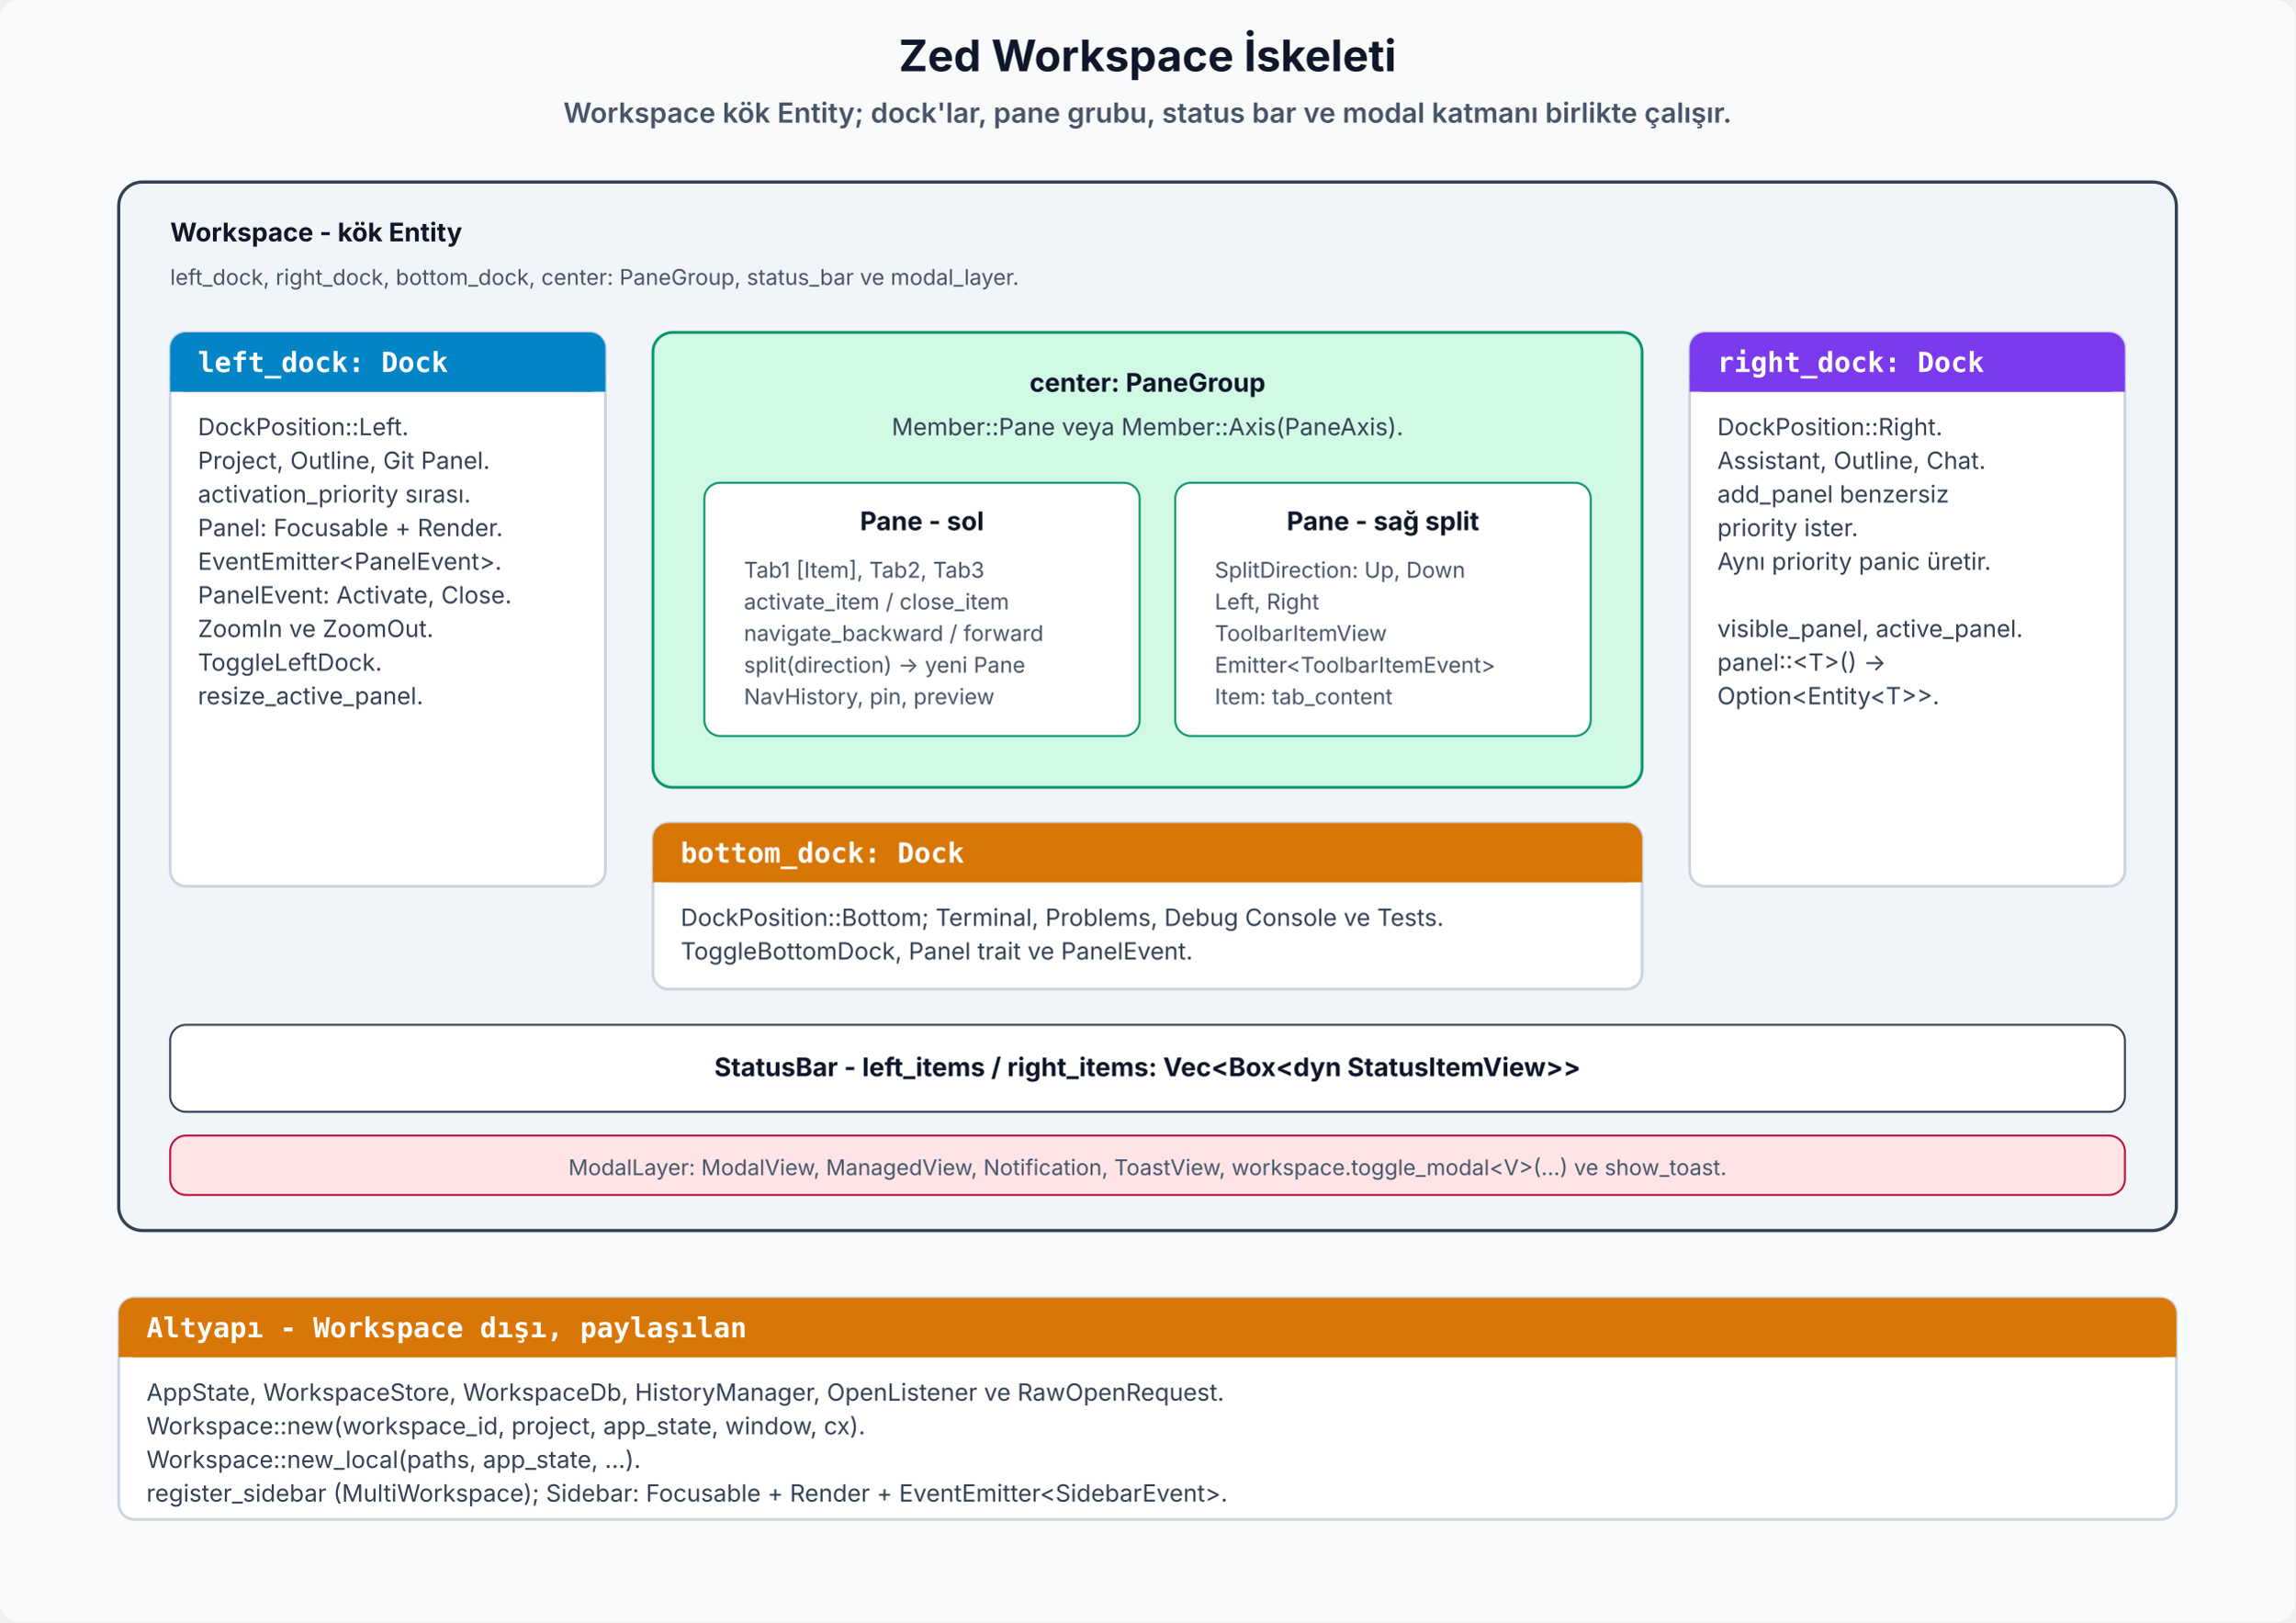
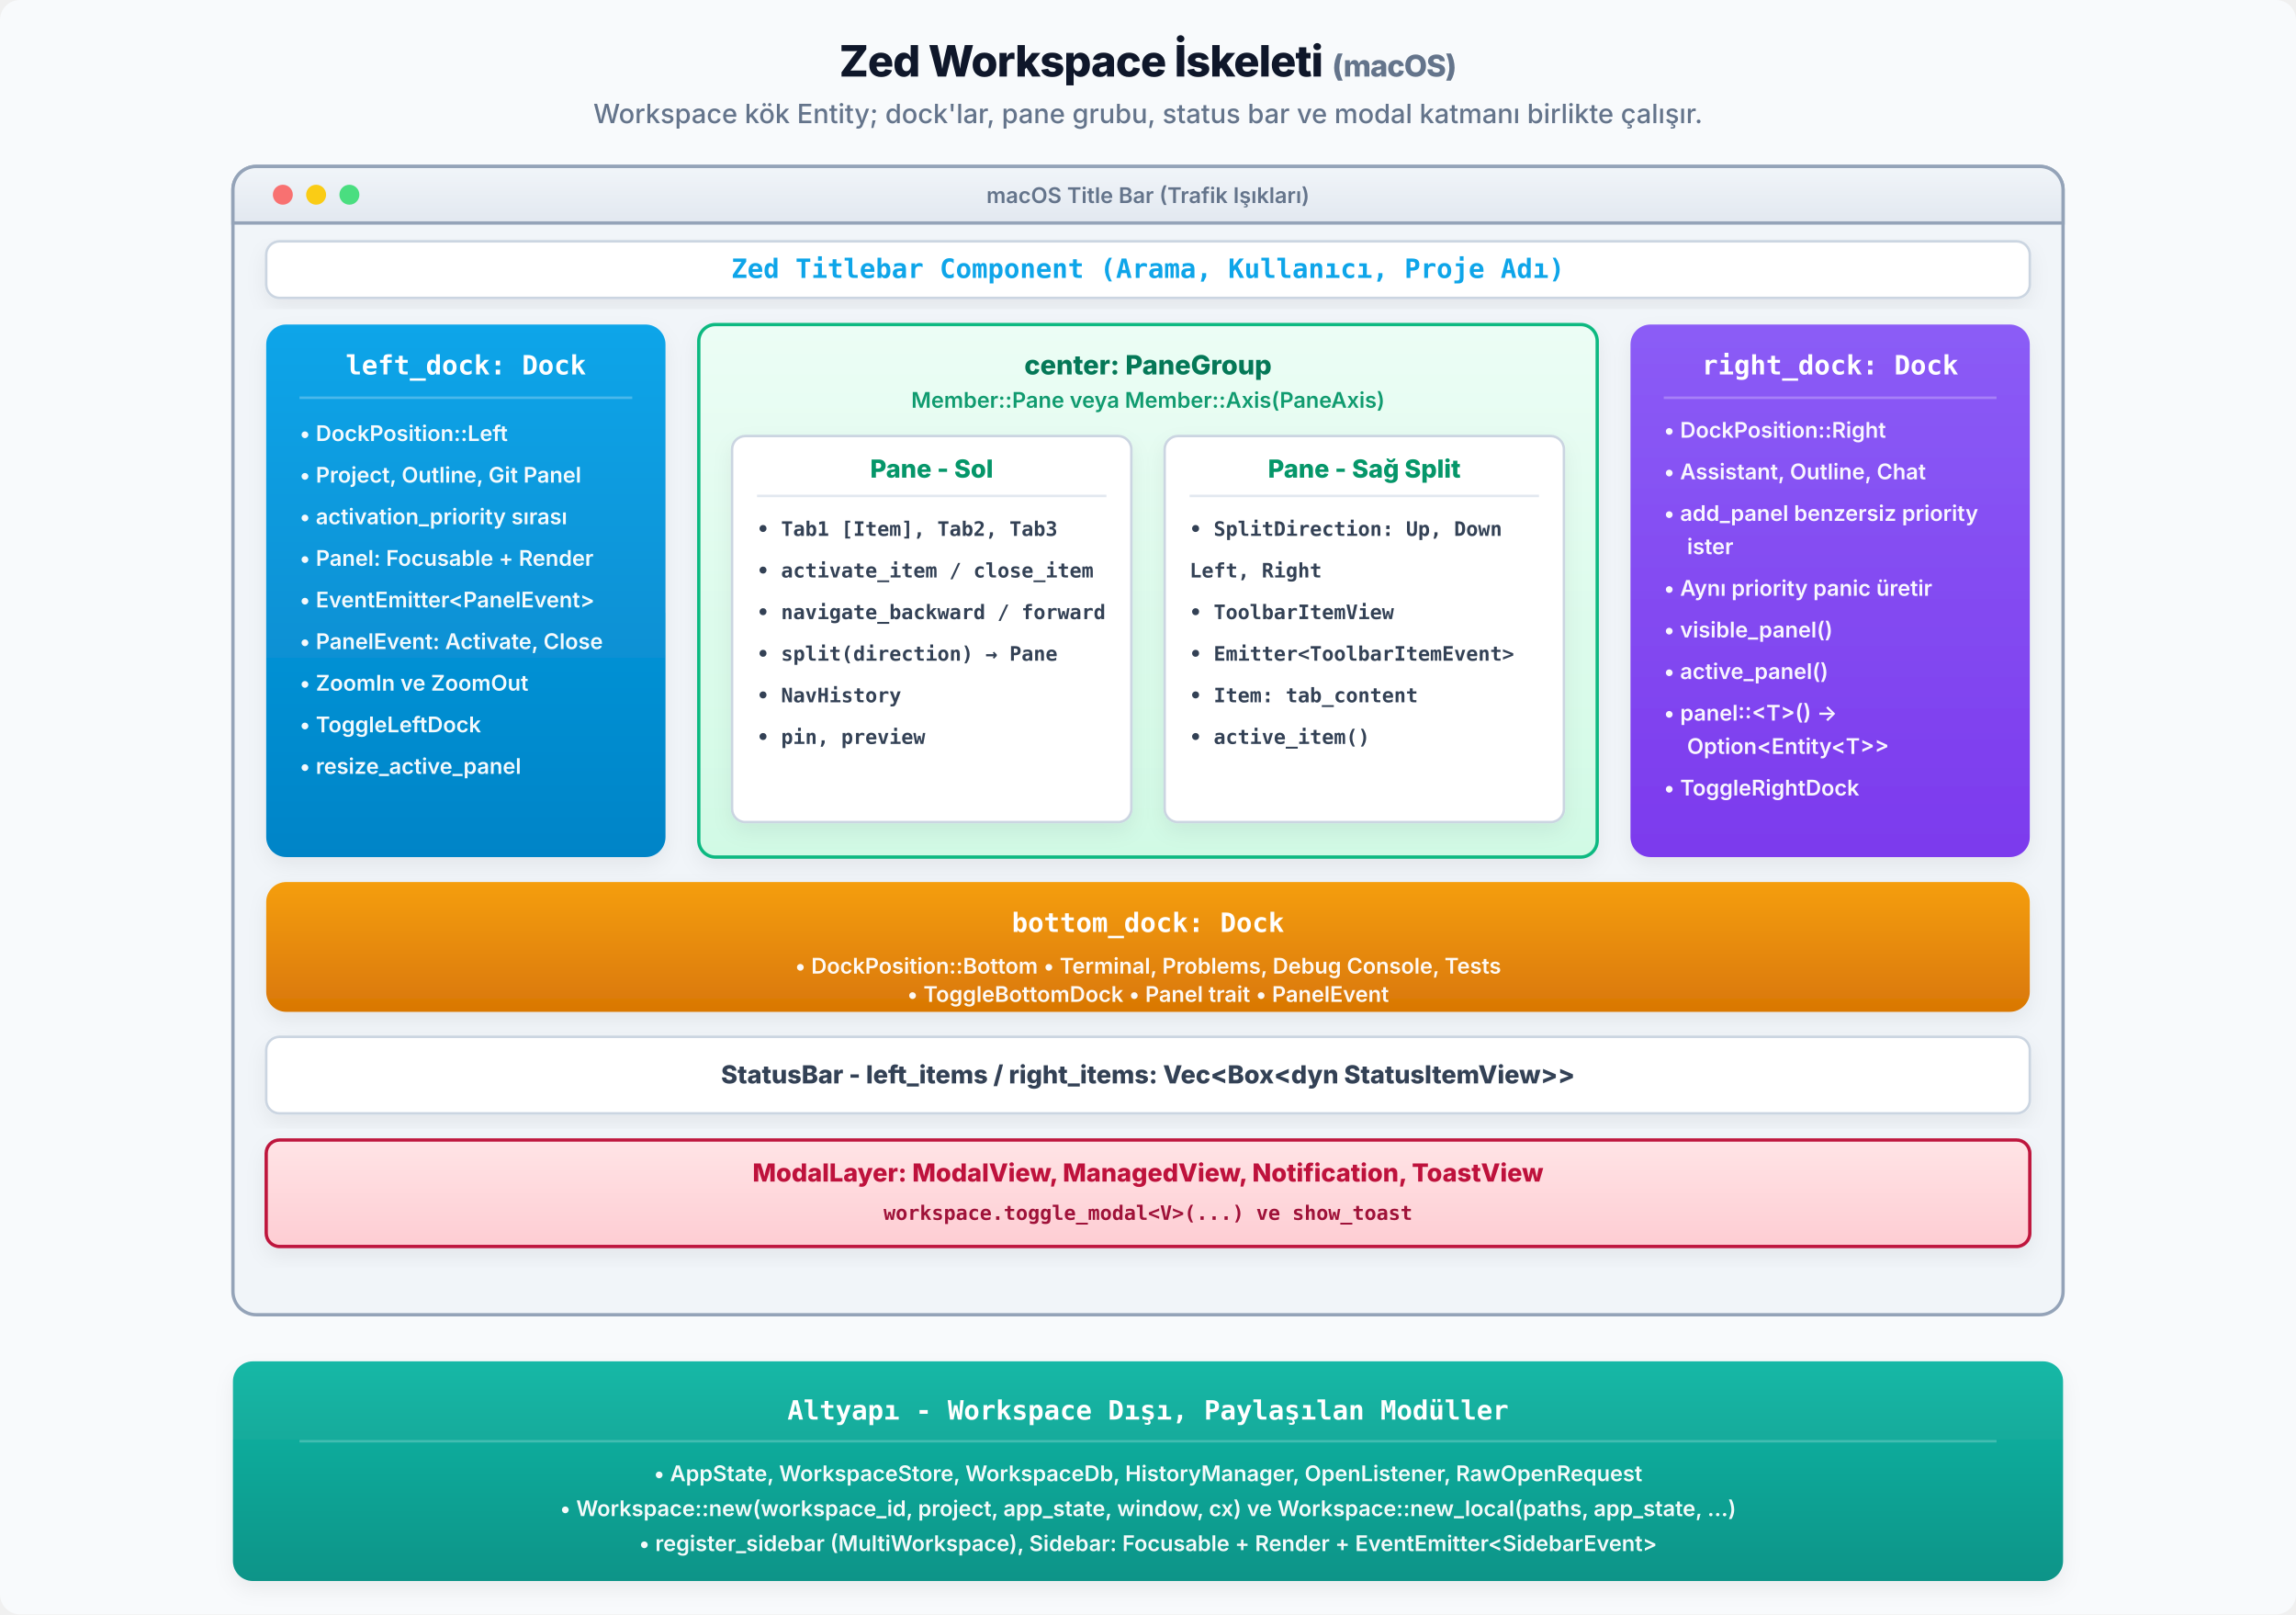
- <svg xmlns="http://www.w3.org/2000/svg" viewBox="0 0 1160 820">
+ <svg xmlns="http://www.w3.org/2000/svg" viewBox="0 0 1380 970">
  <defs>
-     <marker id="arrow" viewBox="0 0 1 1" refX="0" refY="0" markerWidth="1" markerHeight="1" orient="auto-start-reverse" overflow="visible" preserveAspectRatio="xMidYMid">
-       <path d="M 5.77 0 L -2.88 5 V -5 Z" transform="scale(0.5)" fill="#334155" stroke="#334155" stroke-width="1pt" />
+     <filter id="shadow" x="-20%" y="-20%" width="140%" height="140%">
+       <feDropShadow dx="0" dy="5" stdDeviation="6" flood-color="#0f172a" flood-opacity="0.06" />
+     </filter>
+     <marker id="arrow" viewBox="0 0 10 10" refX="9" refY="5" markerWidth="6" markerHeight="6" orient="auto">
+       <path d="M 0 1 L 10 5 L 0 9 Z" fill="#64748b" />
    </marker>
-     <marker id="dot-arrow" viewBox="0 0 7 7" refX="3.5" refY="3.5" markerWidth="7" markerHeight="7" markerUnits="userSpaceOnUse">
-       <circle cx="3.5" cy="3.5" r="3.5" fill="#334155" />
-     </marker>
-     <marker id="arrowRed" viewBox="0 0 1 1" refX="0" refY="0" markerWidth="1" markerHeight="1" orient="auto-start-reverse" overflow="visible" preserveAspectRatio="xMidYMid">
-       <path d="M 5.77 0 L -2.88 5 V -5 Z" transform="scale(0.5)" fill="#be123c" stroke="#be123c" stroke-width="1pt" />
-     </marker>
-     <marker id="dot-arrowRed" viewBox="0 0 7 7" refX="3.5" refY="3.5" markerWidth="7" markerHeight="7" markerUnits="userSpaceOnUse">
-       <circle cx="3.5" cy="3.5" r="3.5" fill="#be123c" />
-     </marker>
+     <linearGradient id="g-sky" x1="0" y1="0" x2="0" y2="1">
+       <stop offset="0" stop-color="#0ea5e9" />
+       <stop offset="1" stop-color="#0284c7" />
+     </linearGradient>
+     <linearGradient id="g-purple" x1="0" y1="0" x2="0" y2="1">
+       <stop offset="0" stop-color="#8b5cf6" />
+       <stop offset="1" stop-color="#7c3aed" />
+     </linearGradient>
+     <linearGradient id="g-amber" x1="0" y1="0" x2="0" y2="1">
+       <stop offset="0" stop-color="#f59e0b" />
+       <stop offset="1" stop-color="#d97706" />
+     </linearGradient>
+     <linearGradient id="g-teal" x1="0" y1="0" x2="0" y2="1">
+       <stop offset="0" stop-color="#14b8a6" />
+       <stop offset="1" stop-color="#0d9488" />
+     </linearGradient>
+     <linearGradient id="g-green" x1="0" y1="0" x2="0" y2="1">
+       <stop offset="0" stop-color="#ecfdf5" />
+       <stop offset="1" stop-color="#d1fae5" />
+     </linearGradient>
+     <linearGradient id="g-rose" x1="0" y1="0" x2="0" y2="1">
+       <stop offset="0" stop-color="#ffe4e6" />
+       <stop offset="1" stop-color="#fecdd3" />
+     </linearGradient>
+     <linearGradient id="g-bar" x1="0" y1="0" x2="0" y2="1">
+       <stop offset="0" stop-color="#f1f5f9" />
+       <stop offset="1" stop-color="#e2e8f0" />
+     </linearGradient>
    <style>
-       .title { font: 700 22px system-ui, -apple-system, "Segoe UI", sans-serif; fill: #0f172a; }
-       .subtitle { font: 600 14px system-ui, -apple-system, "Segoe UI", sans-serif; fill: #475569; }
-       .cardTitle { font: 700 14px ui-monospace, SFMono-Regular, Menlo, Consolas, monospace; fill: #fff; }
-       .label { font: 700 13px system-ui, -apple-system, "Segoe UI", sans-serif; fill: #0f172a; }
-       .body { font: 12px system-ui, -apple-system, "Segoe UI", sans-serif; fill: #334155; }
-       .small { font: 11px system-ui, -apple-system, "Segoe UI", sans-serif; fill: #475569; }
-       .mono { font: 12px ui-monospace, SFMono-Regular, Menlo, Consolas, monospace; fill: #0f172a; }
-       .monoSmall { font: 11px ui-monospace, SFMono-Regular, Menlo, Consolas, monospace; fill: #334155; }
-       .softTitle { font: 700 13px system-ui, -apple-system, "Segoe UI", sans-serif; fill: #0f172a; }
-       .edge { font: 11px ui-monospace, SFMono-Regular, Menlo, Consolas, monospace; fill: #475569; }
-       .arrow { stroke: #334155; stroke-width: 2; fill: none; marker-end: url(#arrow); marker-start: url(#dot-arrow); }
-       .arrowSoft { stroke: #94a3b8; stroke-width: 2; fill: none; marker-end: url(#arrow); marker-start: url(#dot-arrow); }
-       .arrowDash { stroke: #94a3b8; stroke-width: 2; fill: none; stroke-dasharray: 6 5; marker-end: url(#arrow); marker-start: url(#dot-arrow); }
-       .arrowRed { stroke: #be123c; stroke-width: 2; fill: none; stroke-dasharray: 6 5; marker-end: url(#arrowRed); marker-start: url(#dot-arrowRed); }
-       .card { fill: #fff; stroke: #cbd5e1; stroke-width: 1.4; }
-       .panel { fill: #fff; stroke: #cbd5e1; stroke-width: 1.2; }
+       .bg { fill: #f8fafc; }
+       .title { font: 800 26px system-ui, -apple-system, sans-serif; fill: #0f172a; letter-spacing: -0.5px; text-anchor: middle; }
+       .sub { font: 500 16px system-ui, -apple-system, sans-serif; fill: #64748b; text-anchor: middle; }
+ 
+       .card-title { font: 800 16px ui-monospace, SFMono-Regular, monospace; fill: #ffffff; text-anchor: middle; }
+       .card-body { font: 600 13px system-ui, -apple-system, sans-serif; fill: #ffffff; opacity: 0.95; }
+ 
+       .pane-title { font: 800 15px system-ui, -apple-system, sans-serif; fill: #059669; text-anchor: middle; }
+       .pane-body { font: 600 12px ui-monospace, SFMono-Regular, monospace; fill: #334155; }
+ 
+       .panel { fill: #ffffff; stroke: #cbd5e1; stroke-width: 1.5; rx: 8px; filter: url(#shadow); }
+ 
+       /* Animasyonlar */
+       @keyframes anim-macos-op {
+         0%, 45% { opacity: 1; }
+         50%, 95% { opacity: 0; }
+         100% { opacity: 1; }
+       }
+       @keyframes anim-win-op {
+         0%, 45% { opacity: 0; }
+         50%, 95% { opacity: 1; }
+         100% { opacity: 0; }
+       }
+       .anim-macos { animation: anim-macos-op 8s infinite; }
+       .anim-win { animation: anim-win-op 8s infinite; opacity: 0; }
+       @media (prefers-reduced-motion: reduce) {
+         .anim-macos { animation: none; opacity: 1; }
+         .anim-win { animation: none; opacity: 0; }
+       }
    </style>
  </defs>
-   <rect width="100%" height="100%" rx="10" fill="#f8fafc" />
-   <text x="580" y="36" text-anchor="middle" class="title">Zed Workspace İskeleti</text>
-   <text x="580" y="62" text-anchor="middle" class="subtitle">Workspace kök Entity; dock'lar, pane grubu, status bar ve modal katmanı birlikte çalışır.</text>
-   <rect x="60" y="92" width="1040" height="530" rx="12" fill="#f1f5f9" stroke="#334155" stroke-width="1.6" />
-   <text x="86" y="122" class="label">Workspace - kök Entity</text>
-   <text x="86" y="144" class="small">left_dock, right_dock, bottom_dock, center: PaneGroup, status_bar ve modal_layer.</text>
-   <rect x="86" y="168" width="220" height="280" rx="8" class="card" />
-   <rect x="86" y="168" width="220" height="30" rx="8" fill="#0284c7" />
-   <path d="M 86 190 H 306 V 198 H 86 Z" fill="#0284c7" />
-   <text x="100" y="188" class="cardTitle">left_dock: Dock</text>
-   <text x="100" y="220" class="body">DockPosition::Left.</text>
-   <text x="100" y="237" class="body">Project, Outline, Git Panel.</text>
-   <text x="100" y="254" class="body">activation_priority sırası.</text>
-   <text x="100" y="271" class="body">Panel: Focusable + Render.</text>
-   <text x="100" y="288" class="body">EventEmitter&lt;PanelEvent&gt;.</text>
-   <text x="100" y="305" class="body">PanelEvent: Activate, Close.</text>
-   <text x="100" y="322" class="body">ZoomIn ve ZoomOut.</text>
-   <text x="100" y="339" class="body">ToggleLeftDock.</text>
-   <text x="100" y="356" class="body">resize_active_panel.</text>
-   <rect x="854" y="168" width="220" height="280" rx="8" class="card" />
-   <rect x="854" y="168" width="220" height="30" rx="8" fill="#7c3aed" />
-   <path d="M 854 190 H 1074 V 198 H 854 Z" fill="#7c3aed" />
-   <text x="868" y="188" class="cardTitle">right_dock: Dock</text>
-   <text x="868" y="220" class="body">DockPosition::Right.</text>
-   <text x="868" y="237" class="body">Assistant, Outline, Chat.</text>
-   <text x="868" y="254" class="body">add_panel benzersiz</text>
-   <text x="868" y="271" class="body">priority ister.</text>
-   <text x="868" y="288" class="body">Aynı priority panic üretir.</text>
-   <text x="868" y="322" class="body">visible_panel, active_panel.</text>
-   <text x="868" y="339" class="body">panel::&lt;T&gt;() -&gt;</text>
-   <text x="868" y="356" class="body">Option&lt;Entity&lt;T&gt;&gt;.</text>
-   <rect x="330" y="168" width="500" height="230" rx="10" fill="#d1fae5" stroke="#059669" stroke-width="1.4" />
-   <text x="580" y="198" text-anchor="middle" class="label">center: PaneGroup</text>
-   <text x="580" y="220" text-anchor="middle" class="body">Member::Pane veya Member::Axis(PaneAxis).</text>
-   <rect x="356" y="244" width="220" height="128" rx="8" fill="#fff" stroke="#059669" />
-   <text x="466" y="268" text-anchor="middle" class="label">Pane - sol</text>
-   <text x="376" y="292" text-anchor="start" class="small">Tab1 [Item], Tab2, Tab3</text>
-   <text x="376" y="308" text-anchor="start" class="small">activate_item / close_item</text>
-   <text x="376" y="324" text-anchor="start" class="small">navigate_backward / forward</text>
-   <text x="376" y="340" text-anchor="start" class="small">split(direction) -&gt; yeni Pane</text>
-   <text x="376" y="356" text-anchor="start" class="small">NavHistory, pin, preview</text>
-   <rect x="594" y="244" width="210" height="128" rx="8" fill="#fff" stroke="#059669" />
-   <text x="699" y="268" text-anchor="middle" class="label">Pane - sağ split</text>
-   <text x="614" y="292" text-anchor="start" class="small">SplitDirection: Up, Down</text>
-   <text x="614" y="308" text-anchor="start" class="small">Left, Right</text>
-   <text x="614" y="324" text-anchor="start" class="small">ToolbarItemView</text>
-   <text x="614" y="340" text-anchor="start" class="small">Emitter&lt;ToolbarItemEvent&gt;</text>
-   <text x="614" y="356" text-anchor="start" class="small">Item: tab_content</text>
-   <rect x="330" y="416" width="500" height="84" rx="8" class="card" />
-   <rect x="330" y="416" width="500" height="30" rx="8" fill="#d97706" />
-   <path d="M 330 438 H 830 V 446 H 330 Z" fill="#d97706" />
-   <text x="344" y="436" class="cardTitle">bottom_dock: Dock</text>
-   <text x="344" y="468" class="body">DockPosition::Bottom; Terminal, Problems, Debug Console ve Tests.</text>
-   <text x="344" y="485" class="body">ToggleBottomDock, Panel trait ve PanelEvent.</text>
-   <rect x="86" y="518" width="988" height="44" rx="8" fill="#fff" stroke="#334155" />
-   <text x="580" y="544" text-anchor="middle" class="label">StatusBar - left_items / right_items: Vec&lt;Box&lt;dyn StatusItemView&gt;&gt;</text>
-   <rect x="86" y="574" width="988" height="30" rx="8" fill="#ffe4e6" stroke="#be123c" />
-   <text x="580" y="594" text-anchor="middle" class="small">ModalLayer: ModalView, ManagedView, Notification, ToastView, workspace.toggle_modal&lt;V&gt;(...) ve show_toast.</text>
-   <rect x="60" y="656" width="1040" height="112" rx="8" class="card" />
-   <rect x="60" y="656" width="1040" height="30" rx="8" fill="#d97706" />
-   <path d="M 60 678 H 1100 V 686 H 60 Z" fill="#d97706" />
-   <text x="74" y="676" class="cardTitle">Altyapı - Workspace dışı, paylaşılan</text>
-   <text x="74" y="708" class="body">AppState, WorkspaceStore, WorkspaceDb, HistoryManager, OpenListener ve RawOpenRequest.</text>
-   <text x="74" y="725" class="body">Workspace::new(workspace_id, project, app_state, window, cx).</text>
-   <text x="74" y="742" class="body">Workspace::new_local(paths, app_state, ...).</text>
-   <text x="74" y="759" class="body">register_sidebar (MultiWorkspace); Sidebar: Focusable + Render + EventEmitter&lt;SidebarEvent&gt;.</text>
+   <rect width="100%" height="100%" rx="12" class="bg" />
+   <g transform="translate(90, 0)">
+     <g class="anim-macos">
+       <text x="600" y="46" class="title">Zed Workspace İskeleti <tspan fill="#64748b" font-size="18">(macOS)</tspan>
+       </text>
+     </g>
+     <g class="anim-win">
+       <text x="600" y="46" class="title">Zed Workspace İskeleti <tspan fill="#64748b" font-size="18">(Linux / Windows)</tspan>
+       </text>
+     </g>
+     <text x="600" y="74" class="sub">Workspace kök Entity; dock'lar, pane grubu, status bar ve modal katmanı birlikte çalışır.</text>
+     <rect x="50" y="100" width="1100" height="690" rx="14" fill="#f1f5f9" stroke="#94a3b8" stroke-width="2" />
+     <path d="M 50 114 A 14 14 0 0 1 64 100 H 1136 A 14 14 0 0 1 1150 114 V 134 H 50 Z" fill="url(#g-bar)" stroke="#94a3b8" stroke-width="2" />
+     <g class="anim-macos">
+       <circle cx="80" cy="117" r="6" fill="#f87171" />
+       <circle cx="100" cy="117" r="6" fill="#facc15" />
+       <circle cx="120" cy="117" r="6" fill="#4ade80" />
+       <text x="600" y="122" font-family="system-ui, -apple-system, sans-serif" font-weight="600" font-size="13" fill="#64748b" text-anchor="middle">macOS Title Bar (Trafik Işıkları)</text>
+     </g>
+     <g class="anim-win">
+       <text x="70" y="122" font-family="system-ui, -apple-system, sans-serif" font-size="12" fill="#334155" font-weight="600" letter-spacing="1">File   Edit   View   Go   Run   Terminal   Help</text>
+       <path d="M 1080 122 H 1090" stroke="#475569" stroke-width="2" fill="none" />
+       <rect x="1105" y="112" width="10" height="10" fill="none" stroke="#475569" stroke-width="1.5" />
+       <path d="M 1125 112 L 1135 122 M 1135 112 L 1125 122" stroke="#475569" stroke-width="1.5" fill="none" />
+       <text x="600" y="122" font-family="system-ui, -apple-system, sans-serif" font-weight="600" font-size="13" fill="#64748b" text-anchor="middle">Windows/Linux Title Bar &amp; Menü</text>
+     </g>
+     <rect x="70" y="145" width="1060" height="34" class="panel" />
+     <text x="600" y="167" class="card-title" font-size="14" style="fill:#0ea5e9">Zed Titlebar Component (Arama, Kullanıcı, Proje Adı)</text>
+     <g transform="translate(70, 195)">
+       <rect width="240" height="320" rx="12" fill="url(#g-sky)" filter="url(#shadow)" />
+       <text x="120" y="30" class="card-title">left_dock: Dock</text>
+       <line x1="20" y1="44" x2="220" y2="44" stroke="#ffffff" stroke-opacity="0.25" stroke-width="1.5" />
+       <text x="20" y="70" class="card-body">• DockPosition::Left</text>
+       <text x="20" y="95" class="card-body">• Project, Outline, Git Panel</text>
+       <text x="20" y="120" class="card-body">• activation_priority sırası</text>
+       <text x="20" y="145" class="card-body">• Panel: Focusable + Render</text>
+       <text x="20" y="170" class="card-body">• EventEmitter&lt;PanelEvent&gt;</text>
+       <text x="20" y="195" class="card-body">• PanelEvent: Activate, Close</text>
+       <text x="20" y="220" class="card-body">• ZoomIn ve ZoomOut</text>
+       <text x="20" y="245" class="card-body">• ToggleLeftDock</text>
+       <text x="20" y="270" class="card-body">• resize_active_panel</text>
+     </g>
+     <rect x="330" y="195" width="540" height="320" rx="10" fill="url(#g-green)" stroke="#10b981" stroke-width="2" filter="url(#shadow)" />
+     <text x="600" y="225" font-family="system-ui, -apple-system, sans-serif" font-weight="800" font-size="16" fill="#047857" text-anchor="middle">center: PaneGroup</text>
+     <text x="600" y="245" class="card-body" text-anchor="middle" style="fill:#059669">Member::Pane veya Member::Axis(PaneAxis)</text>
+     <rect x="350" y="262" width="240" height="232" class="panel" />
+     <text x="470" y="287" class="pane-title">Pane - Sol</text>
+     <line x1="365" y1="298" x2="575" y2="298" stroke="#e2e8f0" stroke-width="1.5" />
+     <text x="365" y="322" class="pane-body">• Tab1 [Item], Tab2, Tab3</text>
+     <text x="365" y="347" class="pane-body">• activate_item / close_item</text>
+     <text x="365" y="372" class="pane-body">• navigate_backward / forward</text>
+     <text x="365" y="397" class="pane-body">• split(direction) → Pane</text>
+     <text x="365" y="422" class="pane-body">• NavHistory</text>
+     <text x="365" y="447" class="pane-body">• pin, preview</text>
+     <rect x="610" y="262" width="240" height="232" class="panel" />
+     <text x="730" y="287" class="pane-title">Pane - Sağ Split</text>
+     <line x1="625" y1="298" x2="835" y2="298" stroke="#e2e8f0" stroke-width="1.5" />
+     <text x="625" y="322" class="pane-body">• SplitDirection: Up, Down</text>
+     <text x="625" y="347" class="pane-body">  Left, Right</text>
+     <text x="625" y="372" class="pane-body">• ToolbarItemView</text>
+     <text x="625" y="397" class="pane-body">• Emitter&lt;ToolbarItemEvent&gt;</text>
+     <text x="625" y="422" class="pane-body">• Item: tab_content</text>
+     <text x="625" y="447" class="pane-body">• active_item()</text>
+     <g transform="translate(890, 195)">
+       <rect width="240" height="320" rx="12" fill="url(#g-purple)" filter="url(#shadow)" />
+       <text x="120" y="30" class="card-title">right_dock: Dock</text>
+       <line x1="20" y1="44" x2="220" y2="44" stroke="#ffffff" stroke-opacity="0.25" stroke-width="1.5" />
+       <text x="20" y="68" class="card-body">• DockPosition::Right</text>
+       <text x="20" y="93" class="card-body">• Assistant, Outline, Chat</text>
+       <text x="20" y="118" class="card-body">• add_panel benzersiz priority</text>
+       <text x="34" y="138" class="card-body">ister</text>
+       <text x="20" y="163" class="card-body">• Aynı priority panic üretir</text>
+       <text x="20" y="188" class="card-body">• visible_panel()</text>
+       <text x="20" y="213" class="card-body">• active_panel()</text>
+       <text x="20" y="238" class="card-body">• panel::&lt;T&gt;() -&gt;</text>
+       <text x="34" y="258" class="card-body">Option&lt;Entity&lt;T&gt;&gt;</text>
+       <text x="20" y="283" class="card-body">• ToggleRightDock</text>
+     </g>
+     <g transform="translate(70, 530)">
+       <rect width="1060" height="78" rx="12" fill="url(#g-amber)" filter="url(#shadow)" />
+       <text x="530" y="30" class="card-title">bottom_dock: Dock</text>
+       <text x="530" y="55" class="card-body" text-anchor="middle">• DockPosition::Bottom • Terminal, Problems, Debug Console, Tests</text>
+       <text x="530" y="72" class="card-body" text-anchor="middle">• ToggleBottomDock • Panel trait • PanelEvent</text>
+     </g>
+     <rect x="70" y="623" width="1060" height="46" class="panel" />
+     <text x="600" y="651" class="pane-title" style="fill:#334155">StatusBar - left_items / right_items: Vec&lt;Box&lt;dyn StatusItemView&gt;&gt;</text>
+     <rect x="70" y="685" width="1060" height="64" rx="8" fill="url(#g-rose)" stroke="#be123c" stroke-width="2" filter="url(#shadow)" />
+     <text x="600" y="710" class="pane-title" style="fill:#be123c">ModalLayer: ModalView, ManagedView, Notification, ToastView</text>
+     <text x="600" y="733" class="pane-body" text-anchor="middle" style="fill:#9f1239">workspace.toggle_modal&lt;V&gt;(...) ve show_toast</text>
+     <g transform="translate(50, 818)">
+       <rect width="1100" height="132" rx="12" fill="url(#g-teal)" filter="url(#shadow)" />
+       <text x="550" y="35" class="card-title" font-size="18">Altyapı - Workspace Dışı, Paylaşılan Modüller</text>
+       <line x1="40" y1="48" x2="1060" y2="48" stroke="#ffffff" stroke-opacity="0.22" stroke-width="1.5" />
+       <text x="550" y="72" class="card-body" text-anchor="middle">• AppState, WorkspaceStore, WorkspaceDb, HistoryManager, OpenListener, RawOpenRequest</text>
+       <text x="550" y="93" class="card-body" text-anchor="middle">• Workspace::new(workspace_id, project, app_state, window, cx) ve Workspace::new_local(paths, app_state, ...)</text>
+       <text x="550" y="114" class="card-body" text-anchor="middle">• register_sidebar (MultiWorkspace), Sidebar: Focusable + Render + EventEmitter&lt;SidebarEvent&gt;</text>
+     </g>
+   </g>
</svg>
